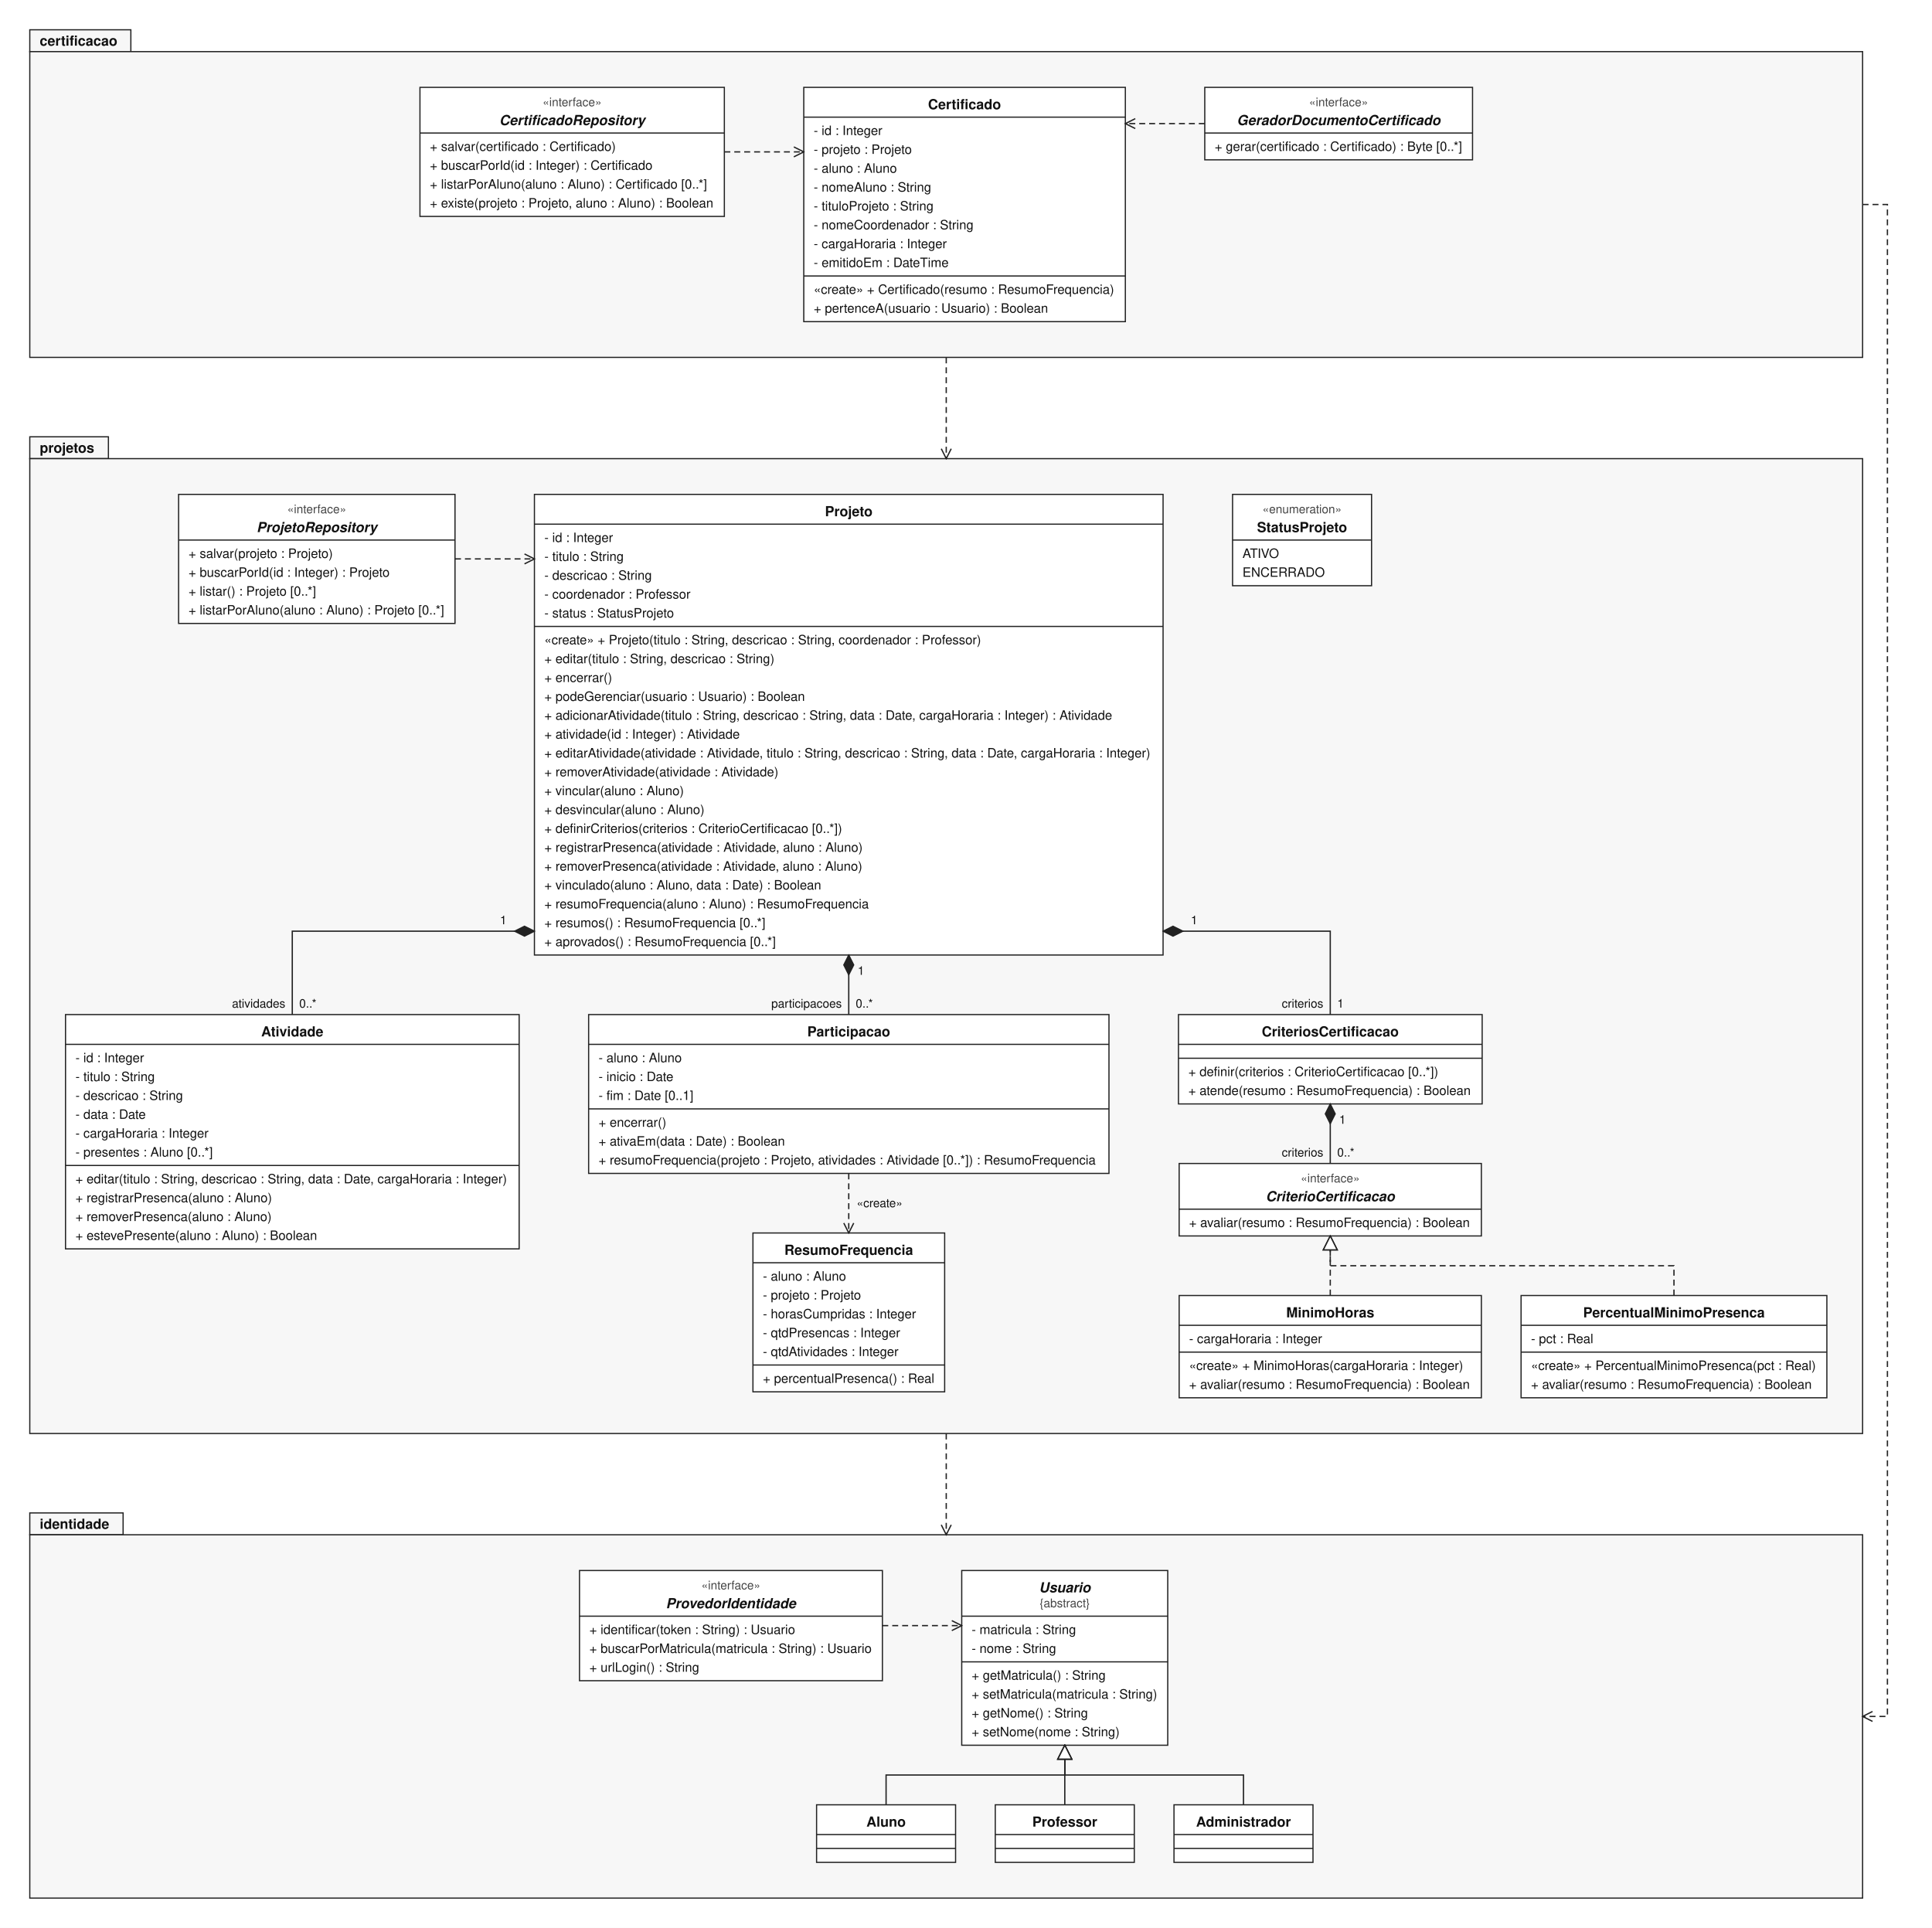
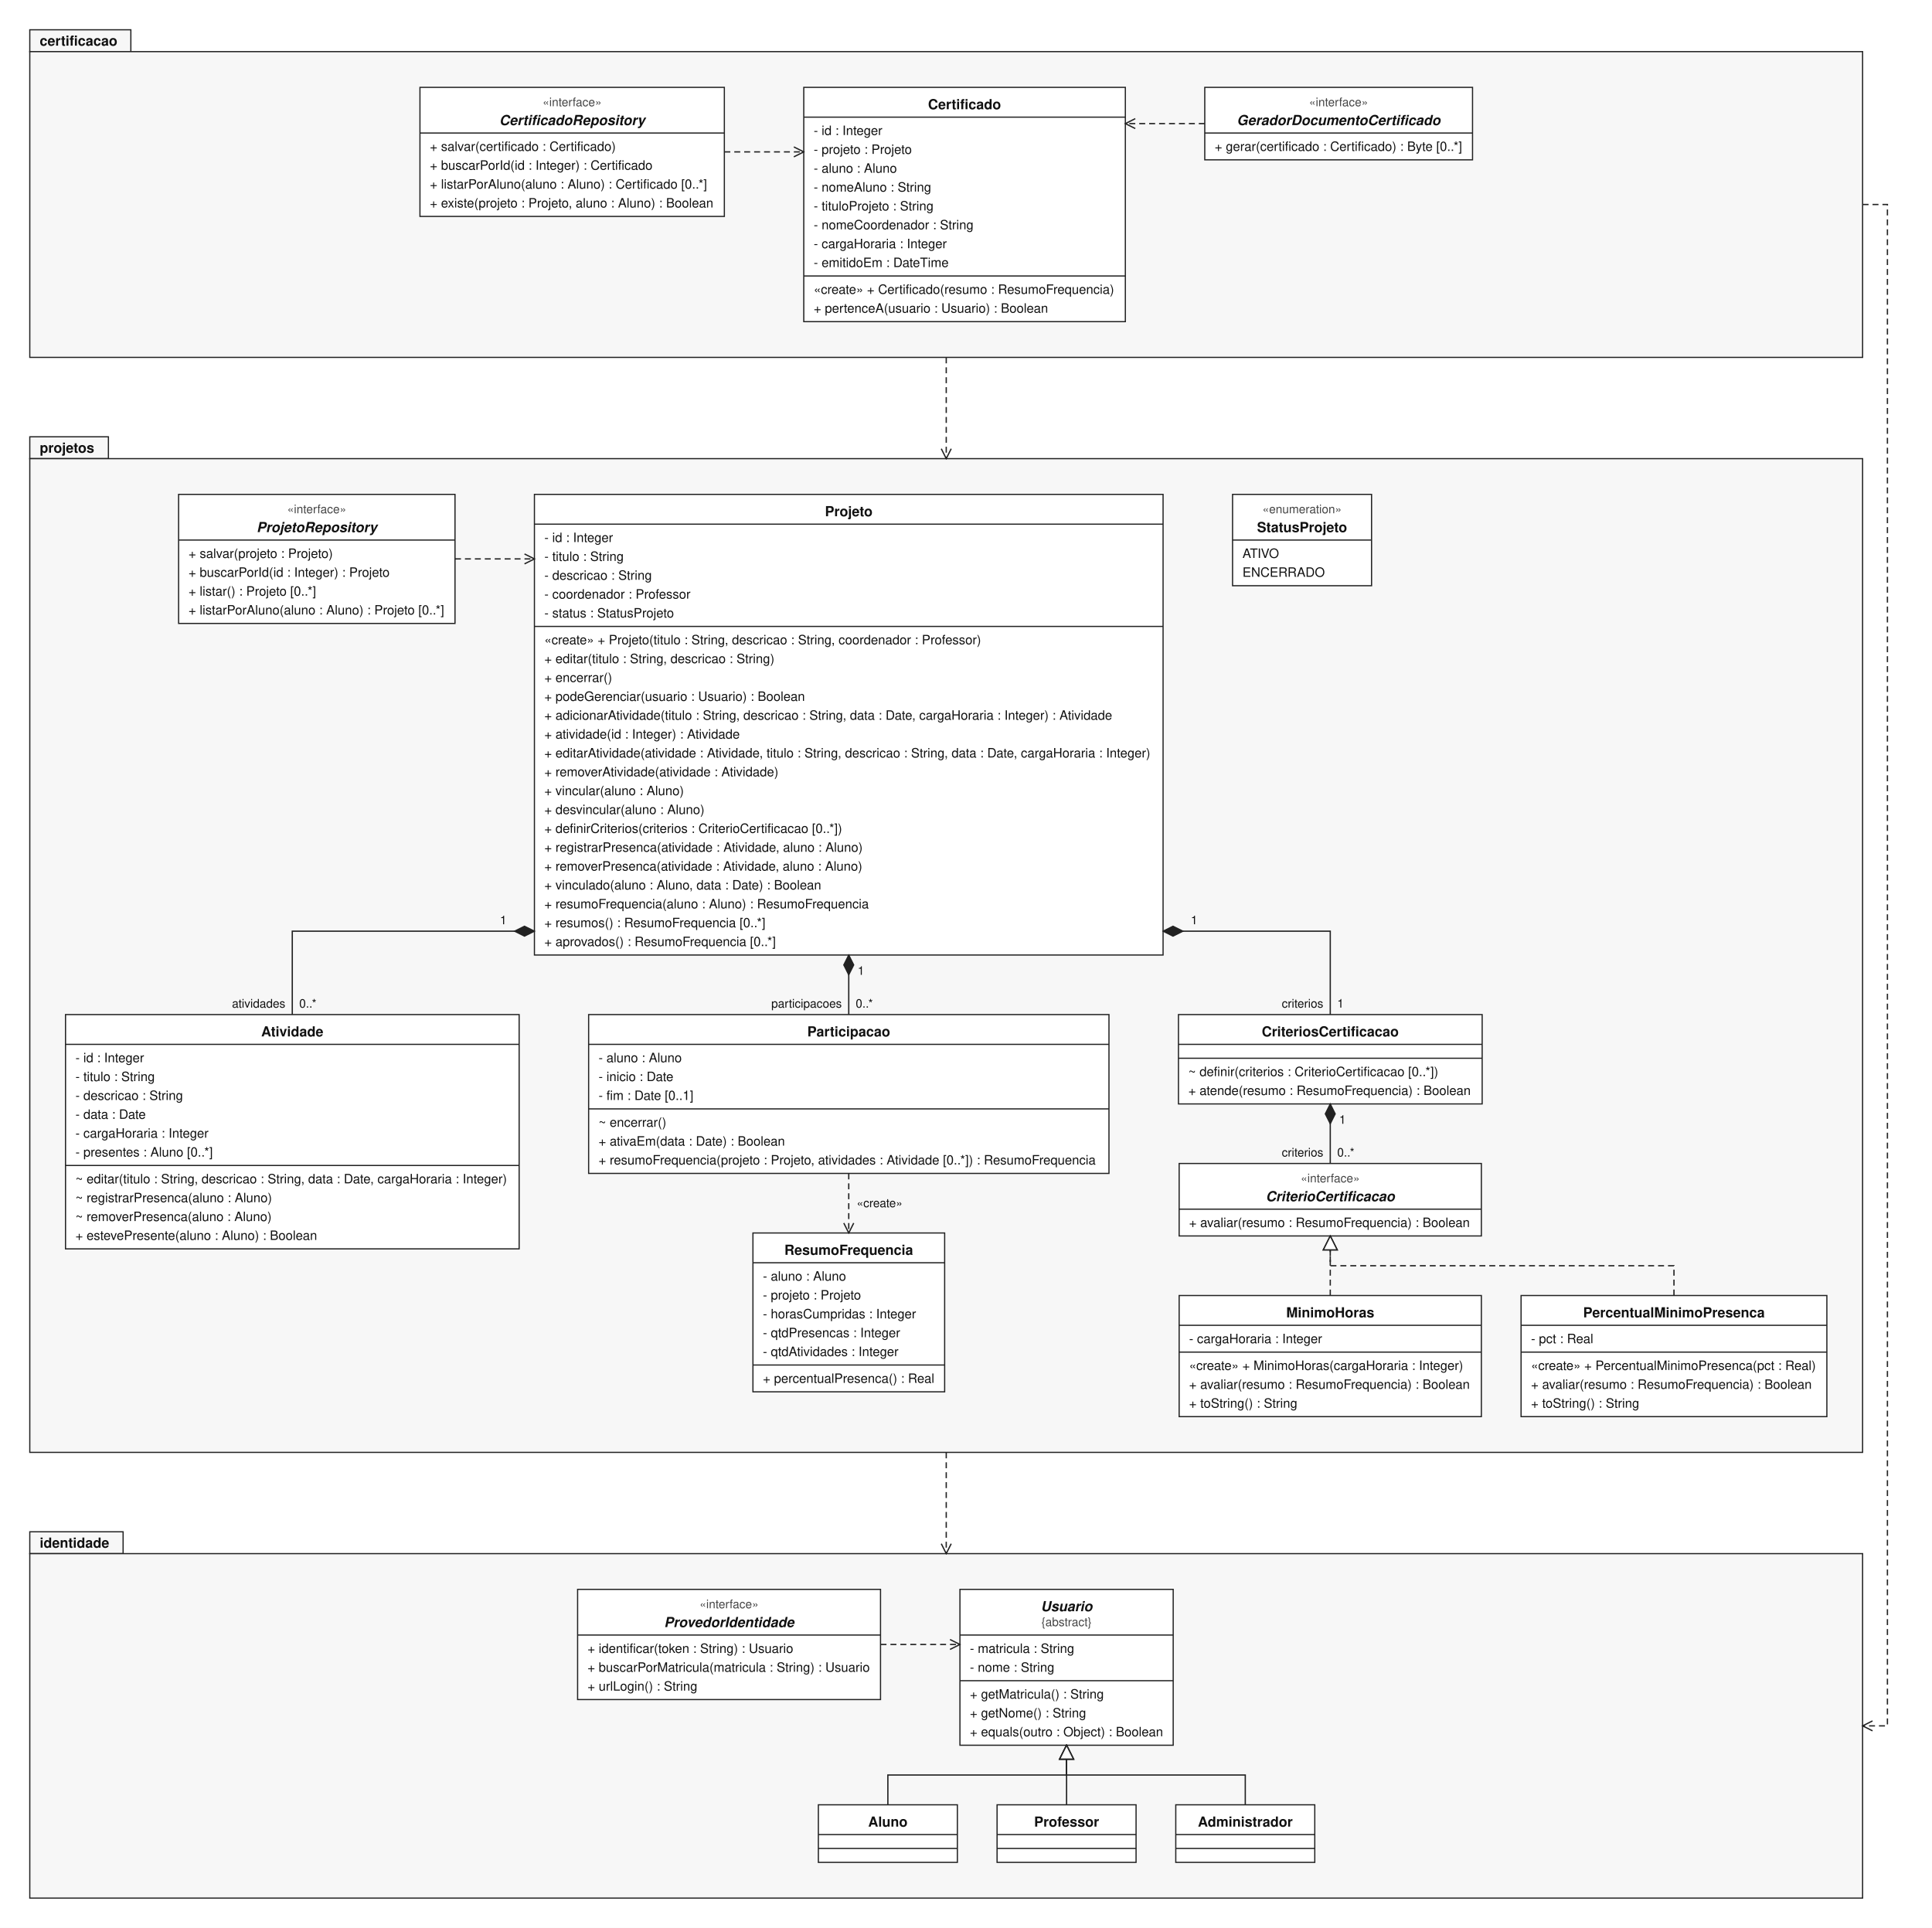
<svg xmlns="http://www.w3.org/2000/svg" width="1946" height="1942" viewBox="0 0 1946 1942" font-family="Helvetica, Arial, 'Liberation Sans', sans-serif">
  <defs>
    <marker id="seta" viewBox="0 0 12 12" refX="11" refY="6" markerWidth="12" markerHeight="12" orient="auto-start-reverse" markerUnits="userSpaceOnUse">
      <path d="M1,1 L11,6 L1,11" fill="none" stroke="#222" stroke-width="1.3" />
    </marker>
    <marker id="seta_cheia" viewBox="0 0 12 12" refX="11" refY="6" markerWidth="12" markerHeight="12" orient="auto-start-reverse" markerUnits="userSpaceOnUse">
      <path d="M1,1 L11,6 L1,11 Z" fill="#222" stroke="#222" stroke-width="1" />
    </marker>
    <marker id="triangulo" viewBox="0 0 16 16" refX="15" refY="8" markerWidth="16" markerHeight="16" orient="auto-start-reverse" markerUnits="userSpaceOnUse">
      <path d="M1,1 L15,8 L1,15 Z" fill="#fff" stroke="#222" stroke-width="1.3" />
    </marker>
    <marker id="losango" viewBox="0 0 22 12" refX="21" refY="6" markerWidth="22" markerHeight="12" orient="auto-start-reverse" markerUnits="userSpaceOnUse">
      <path d="M1,6 L11,1 L21,6 L11,11 Z" fill="#222" stroke="#222" stroke-width="1.2" />
    </marker>
    <marker id="losango_vazio" viewBox="0 0 22 12" refX="21" refY="6" markerWidth="22" markerHeight="12" orient="auto-start-reverse" markerUnits="userSpaceOnUse">
      <path d="M1,6 L11,1 L21,6 L11,11 Z" fill="#fff" stroke="#222" stroke-width="1.2" />
    </marker>
  </defs>
  <rect width="1946" height="1942" fill="#fff" />
  <rect x="30.0" y="30.0" width="101.8" height="22.0" fill="#f7f7f7" stroke="#222" stroke-width="1.2" />
  <rect x="30.0" y="52.0" width="1846.1" height="308.0" fill="#f7f7f7" stroke="#222" stroke-width="1.2" />
  <text x="40.0" y="46.0" font-size="14" text-anchor="start" font-weight="bold" font-style="normal" fill="#111">certificacao</text>
  <rect x="30.0" y="440.0" width="79.2" height="22.0" fill="#f7f7f7" stroke="#222" stroke-width="1.2" />
-   <rect x="30.0" y="462.0" width="1846.1" height="982.0" fill="#f7f7f7" stroke="#222" stroke-width="1.2" />
+   <rect x="30.0" y="462.0" width="1846.1" height="1001.0" fill="#f7f7f7" stroke="#222" stroke-width="1.2" />
  <text x="40.0" y="456.0" font-size="14" text-anchor="start" font-weight="bold" font-style="normal" fill="#111">projetos</text>
-   <rect x="30.0" y="1524.0" width="94.0" height="22.0" fill="#f7f7f7" stroke="#222" stroke-width="1.2" />
-   <rect x="30.0" y="1546.0" width="1846.1" height="366.0" fill="#f7f7f7" stroke="#222" stroke-width="1.2" />
-   <text x="40.0" y="1540.0" font-size="14" text-anchor="start" font-weight="bold" font-style="normal" fill="#111">identidade</text>
+   <rect x="30.0" y="1543.0" width="94.0" height="22.0" fill="#f7f7f7" stroke="#222" stroke-width="1.2" />
+   <rect x="30.0" y="1565.0" width="1846.1" height="347.0" fill="#f7f7f7" stroke="#222" stroke-width="1.2" />
+   <text x="40.0" y="1559.0" font-size="14" text-anchor="start" font-weight="bold" font-style="normal" fill="#111">identidade</text>
  <polyline points="953.1,360.0 953.1,462.0" fill="none" stroke="#222" stroke-width="1.3" stroke-dasharray="6,4" marker-end="url(#seta)" />
-   <polyline points="953.1,1444.0 953.1,1546.0" fill="none" stroke="#222" stroke-width="1.3" stroke-dasharray="6,4" marker-end="url(#seta)" />
-   <polyline points="1876.1,206.0 1901.1,206.0 1901.1,1729.0 1876.1,1729.0" fill="none" stroke="#222" stroke-width="1.3" stroke-dasharray="6,4" marker-end="url(#seta)" />
+   <polyline points="953.1,1463.0 953.1,1565.0" fill="none" stroke="#222" stroke-width="1.3" stroke-dasharray="6,4" marker-end="url(#seta)" />
+   <polyline points="1876.1,206.0 1901.1,206.0 1901.1,1738.5 1876.1,1738.5" fill="none" stroke="#222" stroke-width="1.3" stroke-dasharray="6,4" marker-end="url(#seta)" />
  <rect x="423.0" y="88.0" width="306.6" height="130.0" fill="#fff" stroke="#222" stroke-width="1.2" />
  <text x="576.3" y="107.0" font-size="12" text-anchor="middle" font-weight="normal" font-style="normal" fill="#444">«interface»</text>
  <text x="576.3" y="126.0" font-size="14" text-anchor="middle" font-weight="bold" font-style="italic" fill="#111">CertificadoRepository</text>
  <line x1="423.0" y1="134.0" x2="729.6" y2="134.0" stroke="#222" stroke-width="1.2" />
  <text x="433.0" y="152.0" font-size="13" text-anchor="start" font-weight="normal" font-style="normal" fill="#111">+ salvar(certificado : Certificado)</text>
  <text x="433.0" y="171.0" font-size="13" text-anchor="start" font-weight="normal" font-style="normal" fill="#111">+ buscarPorId(id : Integer) : Certificado</text>
  <text x="433.0" y="190.0" font-size="13" text-anchor="start" font-weight="normal" font-style="normal" fill="#111">+ listarPorAluno(aluno : Aluno) : Certificado [0..*]</text>
  <text x="433.0" y="209.0" font-size="13" text-anchor="start" font-weight="normal" font-style="normal" fill="#111">+ existe(projeto : Projeto, aluno : Aluno) : Boolean</text>
  <rect x="809.6" y="88.0" width="323.9" height="236.0" fill="#fff" stroke="#222" stroke-width="1.2" />
  <text x="971.5" y="110.0" font-size="14" text-anchor="middle" font-weight="bold" font-style="normal" fill="#111">Certificado</text>
  <line x1="809.6" y1="118.0" x2="1133.5" y2="118.0" stroke="#222" stroke-width="1.2" />
  <text x="819.6" y="136.0" font-size="13" text-anchor="start" font-weight="normal" font-style="normal" fill="#111">- id : Integer</text>
  <text x="819.6" y="155.0" font-size="13" text-anchor="start" font-weight="normal" font-style="normal" fill="#111">- projeto : Projeto</text>
  <text x="819.6" y="174.0" font-size="13" text-anchor="start" font-weight="normal" font-style="normal" fill="#111">- aluno : Aluno</text>
  <text x="819.6" y="193.0" font-size="13" text-anchor="start" font-weight="normal" font-style="normal" fill="#111">- nomeAluno : String</text>
  <text x="819.6" y="212.0" font-size="13" text-anchor="start" font-weight="normal" font-style="normal" fill="#111">- tituloProjeto : String</text>
  <text x="819.6" y="231.0" font-size="13" text-anchor="start" font-weight="normal" font-style="normal" fill="#111">- nomeCoordenador : String</text>
  <text x="819.6" y="250.0" font-size="13" text-anchor="start" font-weight="normal" font-style="normal" fill="#111">- cargaHoraria : Integer</text>
  <text x="819.6" y="269.0" font-size="13" text-anchor="start" font-weight="normal" font-style="normal" fill="#111">- emitidoEm : DateTime</text>
  <line x1="809.6" y1="278.0" x2="1133.5" y2="278.0" stroke="#222" stroke-width="1.2" />
  <text x="819.6" y="296.0" font-size="13" text-anchor="start" font-weight="normal" font-style="normal" fill="#111">«create» + Certificado(resumo : ResumoFrequencia)</text>
  <text x="819.6" y="315.0" font-size="13" text-anchor="start" font-weight="normal" font-style="normal" fill="#111">+ pertenceA(usuario : Usuario) : Boolean</text>
  <rect x="1213.5" y="88.0" width="269.7" height="73.0" fill="#fff" stroke="#222" stroke-width="1.2" />
  <text x="1348.3" y="107.0" font-size="12" text-anchor="middle" font-weight="normal" font-style="normal" fill="#444">«interface»</text>
  <text x="1348.3" y="126.0" font-size="14" text-anchor="middle" font-weight="bold" font-style="italic" fill="#111">GeradorDocumentoCertificado</text>
  <line x1="1213.5" y1="134.0" x2="1483.2" y2="134.0" stroke="#222" stroke-width="1.2" />
  <text x="1223.5" y="152.0" font-size="13" text-anchor="start" font-weight="normal" font-style="normal" fill="#111">+ gerar(certificado : Certificado) : Byte [0..*]</text>
  <rect x="179.9" y="498.0" width="278.4" height="130.0" fill="#fff" stroke="#222" stroke-width="1.2" />
  <text x="319.1" y="517.0" font-size="12" text-anchor="middle" font-weight="normal" font-style="normal" fill="#444">«interface»</text>
  <text x="319.1" y="536.0" font-size="14" text-anchor="middle" font-weight="bold" font-style="italic" fill="#111">ProjetoRepository</text>
  <line x1="179.9" y1="544.0" x2="458.3" y2="544.0" stroke="#222" stroke-width="1.2" />
  <text x="189.9" y="562.0" font-size="13" text-anchor="start" font-weight="normal" font-style="normal" fill="#111">+ salvar(projeto : Projeto)</text>
  <text x="189.9" y="581.0" font-size="13" text-anchor="start" font-weight="normal" font-style="normal" fill="#111">+ buscarPorId(id : Integer) : Projeto</text>
  <text x="189.9" y="600.0" font-size="13" text-anchor="start" font-weight="normal" font-style="normal" fill="#111">+ listar() : Projeto [0..*]</text>
  <text x="189.9" y="619.0" font-size="13" text-anchor="start" font-weight="normal" font-style="normal" fill="#111">+ listarPorAluno(aluno : Aluno) : Projeto [0..*]</text>
  <rect x="538.3" y="498.0" width="633.2" height="464.0" fill="#fff" stroke="#222" stroke-width="1.2" />
  <text x="854.9" y="520.0" font-size="14" text-anchor="middle" font-weight="bold" font-style="normal" fill="#111">Projeto</text>
  <line x1="538.3" y1="528.0" x2="1171.5" y2="528.0" stroke="#222" stroke-width="1.2" />
  <text x="548.3" y="546.0" font-size="13" text-anchor="start" font-weight="normal" font-style="normal" fill="#111">- id : Integer</text>
  <text x="548.3" y="565.0" font-size="13" text-anchor="start" font-weight="normal" font-style="normal" fill="#111">- titulo : String</text>
  <text x="548.3" y="584.0" font-size="13" text-anchor="start" font-weight="normal" font-style="normal" fill="#111">- descricao : String</text>
  <text x="548.3" y="603.0" font-size="13" text-anchor="start" font-weight="normal" font-style="normal" fill="#111">- coordenador : Professor</text>
  <text x="548.3" y="622.0" font-size="13" text-anchor="start" font-weight="normal" font-style="normal" fill="#111">- status : StatusProjeto</text>
  <line x1="538.3" y1="631.0" x2="1171.5" y2="631.0" stroke="#222" stroke-width="1.2" />
  <text x="548.3" y="649.0" font-size="13" text-anchor="start" font-weight="normal" font-style="normal" fill="#111">«create» + Projeto(titulo : String, descricao : String, coordenador : Professor)</text>
  <text x="548.3" y="668.0" font-size="13" text-anchor="start" font-weight="normal" font-style="normal" fill="#111">+ editar(titulo : String, descricao : String)</text>
  <text x="548.3" y="687.0" font-size="13" text-anchor="start" font-weight="normal" font-style="normal" fill="#111">+ encerrar()</text>
  <text x="548.3" y="706.0" font-size="13" text-anchor="start" font-weight="normal" font-style="normal" fill="#111">+ podeGerenciar(usuario : Usuario) : Boolean</text>
  <text x="548.3" y="725.0" font-size="13" text-anchor="start" font-weight="normal" font-style="normal" fill="#111">+ adicionarAtividade(titulo : String, descricao : String, data : Date, cargaHoraria : Integer) : Atividade</text>
  <text x="548.3" y="744.0" font-size="13" text-anchor="start" font-weight="normal" font-style="normal" fill="#111">+ atividade(id : Integer) : Atividade</text>
  <text x="548.3" y="763.0" font-size="13" text-anchor="start" font-weight="normal" font-style="normal" fill="#111">+ editarAtividade(atividade : Atividade, titulo : String, descricao : String, data : Date, cargaHoraria : Integer)</text>
  <text x="548.3" y="782.0" font-size="13" text-anchor="start" font-weight="normal" font-style="normal" fill="#111">+ removerAtividade(atividade : Atividade)</text>
  <text x="548.3" y="801.0" font-size="13" text-anchor="start" font-weight="normal" font-style="normal" fill="#111">+ vincular(aluno : Aluno)</text>
  <text x="548.3" y="820.0" font-size="13" text-anchor="start" font-weight="normal" font-style="normal" fill="#111">+ desvincular(aluno : Aluno)</text>
  <text x="548.3" y="839.0" font-size="13" text-anchor="start" font-weight="normal" font-style="normal" fill="#111">+ definirCriterios(criterios : CriterioCertificacao [0..*])</text>
  <text x="548.3" y="858.0" font-size="13" text-anchor="start" font-weight="normal" font-style="normal" fill="#111">+ registrarPresenca(atividade : Atividade, aluno : Aluno)</text>
  <text x="548.3" y="877.0" font-size="13" text-anchor="start" font-weight="normal" font-style="normal" fill="#111">+ removerPresenca(atividade : Atividade, aluno : Aluno)</text>
  <text x="548.3" y="896.0" font-size="13" text-anchor="start" font-weight="normal" font-style="normal" fill="#111">+ vinculado(aluno : Aluno, data : Date) : Boolean</text>
  <text x="548.3" y="915.0" font-size="13" text-anchor="start" font-weight="normal" font-style="normal" fill="#111">+ resumoFrequencia(aluno : Aluno) : ResumoFrequencia</text>
  <text x="548.3" y="934.0" font-size="13" text-anchor="start" font-weight="normal" font-style="normal" fill="#111">+ resumos() : ResumoFrequencia [0..*]</text>
  <text x="548.3" y="953.0" font-size="13" text-anchor="start" font-weight="normal" font-style="normal" fill="#111">+ aprovados() : ResumoFrequencia [0..*]</text>
  <rect x="1241.5" y="498.0" width="140.0" height="92.0" fill="#fff" stroke="#222" stroke-width="1.2" />
  <text x="1311.5" y="517.0" font-size="12" text-anchor="middle" font-weight="normal" font-style="normal" fill="#444">«enumeration»</text>
  <text x="1311.5" y="536.0" font-size="14" text-anchor="middle" font-weight="bold" font-style="normal" fill="#111">StatusProjeto</text>
  <line x1="1241.5" y1="544.0" x2="1381.5" y2="544.0" stroke="#222" stroke-width="1.2" />
  <text x="1251.5" y="562.0" font-size="13" text-anchor="start" font-weight="normal" font-style="normal" fill="#111">ATIVO</text>
  <text x="1251.5" y="581.0" font-size="13" text-anchor="start" font-weight="normal" font-style="normal" fill="#111">ENCERRADO</text>
  <rect x="66.0" y="1022.0" width="456.9" height="236.0" fill="#fff" stroke="#222" stroke-width="1.2" />
  <text x="294.4" y="1044.0" font-size="14" text-anchor="middle" font-weight="bold" font-style="normal" fill="#111">Atividade</text>
  <line x1="66.0" y1="1052.0" x2="522.9" y2="1052.0" stroke="#222" stroke-width="1.2" />
  <text x="76.0" y="1070.0" font-size="13" text-anchor="start" font-weight="normal" font-style="normal" fill="#111">- id : Integer</text>
  <text x="76.0" y="1089.0" font-size="13" text-anchor="start" font-weight="normal" font-style="normal" fill="#111">- titulo : String</text>
  <text x="76.0" y="1108.0" font-size="13" text-anchor="start" font-weight="normal" font-style="normal" fill="#111">- descricao : String</text>
  <text x="76.0" y="1127.0" font-size="13" text-anchor="start" font-weight="normal" font-style="normal" fill="#111">- data : Date</text>
  <text x="76.0" y="1146.0" font-size="13" text-anchor="start" font-weight="normal" font-style="normal" fill="#111">- cargaHoraria : Integer</text>
  <text x="76.0" y="1165.0" font-size="13" text-anchor="start" font-weight="normal" font-style="normal" fill="#111">- presentes : Aluno [0..*]</text>
  <line x1="66.0" y1="1174.0" x2="522.9" y2="1174.0" stroke="#222" stroke-width="1.2" />
-   <text x="76.0" y="1192.0" font-size="13" text-anchor="start" font-weight="normal" font-style="normal" fill="#111">+ editar(titulo : String, descricao : String, data : Date, cargaHoraria : Integer)</text>
-   <text x="76.0" y="1211.0" font-size="13" text-anchor="start" font-weight="normal" font-style="normal" fill="#111">+ registrarPresenca(aluno : Aluno)</text>
-   <text x="76.0" y="1230.0" font-size="13" text-anchor="start" font-weight="normal" font-style="normal" fill="#111">+ removerPresenca(aluno : Aluno)</text>
+   <text x="76.0" y="1192.0" font-size="13" text-anchor="start" font-weight="normal" font-style="normal" fill="#111">~ editar(titulo : String, descricao : String, data : Date, cargaHoraria : Integer)</text>
+   <text x="76.0" y="1211.0" font-size="13" text-anchor="start" font-weight="normal" font-style="normal" fill="#111">~ registrarPresenca(aluno : Aluno)</text>
+   <text x="76.0" y="1230.0" font-size="13" text-anchor="start" font-weight="normal" font-style="normal" fill="#111">~ removerPresenca(aluno : Aluno)</text>
  <text x="76.0" y="1249.0" font-size="13" text-anchor="start" font-weight="normal" font-style="normal" fill="#111">+ estevePresente(aluno : Aluno) : Boolean</text>
  <rect x="592.9" y="1022.0" width="524.1" height="160.0" fill="#fff" stroke="#222" stroke-width="1.2" />
  <text x="854.9" y="1044.0" font-size="14" text-anchor="middle" font-weight="bold" font-style="normal" fill="#111">Participacao</text>
  <line x1="592.9" y1="1052.0" x2="1117.0" y2="1052.0" stroke="#222" stroke-width="1.2" />
  <text x="602.9" y="1070.0" font-size="13" text-anchor="start" font-weight="normal" font-style="normal" fill="#111">- aluno : Aluno</text>
  <text x="602.9" y="1089.0" font-size="13" text-anchor="start" font-weight="normal" font-style="normal" fill="#111">- inicio : Date</text>
  <text x="602.9" y="1108.0" font-size="13" text-anchor="start" font-weight="normal" font-style="normal" fill="#111">- fim : Date [0..1]</text>
  <line x1="592.9" y1="1117.0" x2="1117.0" y2="1117.0" stroke="#222" stroke-width="1.2" />
-   <text x="602.9" y="1135.0" font-size="13" text-anchor="start" font-weight="normal" font-style="normal" fill="#111">+ encerrar()</text>
+   <text x="602.9" y="1135.0" font-size="13" text-anchor="start" font-weight="normal" font-style="normal" fill="#111">~ encerrar()</text>
  <text x="602.9" y="1154.0" font-size="13" text-anchor="start" font-weight="normal" font-style="normal" fill="#111">+ ativaEm(data : Date) : Boolean</text>
  <text x="602.9" y="1173.0" font-size="13" text-anchor="start" font-weight="normal" font-style="normal" fill="#111">+ resumoFrequencia(projeto : Projeto, atividades : Atividade [0..*]) : ResumoFrequencia</text>
  <rect x="1187.0" y="1022.0" width="305.9" height="90.0" fill="#fff" stroke="#222" stroke-width="1.2" />
  <text x="1339.9" y="1044.0" font-size="14" text-anchor="middle" font-weight="bold" font-style="normal" fill="#111">CriteriosCertificacao</text>
  <line x1="1187.0" y1="1052.0" x2="1492.9" y2="1052.0" stroke="#222" stroke-width="1.2" />
  <line x1="1187.0" y1="1066.0" x2="1492.9" y2="1066.0" stroke="#222" stroke-width="1.2" />
-   <text x="1197.0" y="1084.0" font-size="13" text-anchor="start" font-weight="normal" font-style="normal" fill="#111">+ definir(criterios : CriterioCertificacao [0..*])</text>
+   <text x="1197.0" y="1084.0" font-size="13" text-anchor="start" font-weight="normal" font-style="normal" fill="#111">~ definir(criterios : CriterioCertificacao [0..*])</text>
  <text x="1197.0" y="1103.0" font-size="13" text-anchor="start" font-weight="normal" font-style="normal" fill="#111">+ atende(resumo : ResumoFrequencia) : Boolean</text>
  <rect x="758.4" y="1242.0" width="193.1" height="160.0" fill="#fff" stroke="#222" stroke-width="1.2" />
  <text x="854.9" y="1264.0" font-size="14" text-anchor="middle" font-weight="bold" font-style="normal" fill="#111">ResumoFrequencia</text>
  <line x1="758.4" y1="1272.0" x2="951.5" y2="1272.0" stroke="#222" stroke-width="1.2" />
  <text x="768.4" y="1290.0" font-size="13" text-anchor="start" font-weight="normal" font-style="normal" fill="#111">- aluno : Aluno</text>
  <text x="768.4" y="1309.0" font-size="13" text-anchor="start" font-weight="normal" font-style="normal" fill="#111">- projeto : Projeto</text>
  <text x="768.4" y="1328.0" font-size="13" text-anchor="start" font-weight="normal" font-style="normal" fill="#111">- horasCumpridas : Integer</text>
  <text x="768.4" y="1347.0" font-size="13" text-anchor="start" font-weight="normal" font-style="normal" fill="#111">- qtdPresencas : Integer</text>
  <text x="768.4" y="1366.0" font-size="13" text-anchor="start" font-weight="normal" font-style="normal" fill="#111">- qtdAtividades : Integer</text>
  <line x1="758.4" y1="1375.0" x2="951.5" y2="1375.0" stroke="#222" stroke-width="1.2" />
  <text x="768.4" y="1393.0" font-size="13" text-anchor="start" font-weight="normal" font-style="normal" fill="#111">+ percentualPresenca() : Real</text>
  <rect x="1187.7" y="1172.0" width="304.4" height="73.0" fill="#fff" stroke="#222" stroke-width="1.2" />
  <text x="1339.9" y="1191.0" font-size="12" text-anchor="middle" font-weight="normal" font-style="normal" fill="#444">«interface»</text>
  <text x="1339.9" y="1210.0" font-size="14" text-anchor="middle" font-weight="bold" font-style="italic" fill="#111">CriterioCertificacao</text>
  <line x1="1187.7" y1="1218.0" x2="1492.1" y2="1218.0" stroke="#222" stroke-width="1.2" />
  <text x="1197.7" y="1236.0" font-size="13" text-anchor="start" font-weight="normal" font-style="normal" fill="#111">+ avaliar(resumo : ResumoFrequencia) : Boolean</text>
-   <rect x="1187.7" y="1305.0" width="304.4" height="103.0" fill="#fff" stroke="#222" stroke-width="1.2" />
+   <rect x="1187.7" y="1305.0" width="304.4" height="122.0" fill="#fff" stroke="#222" stroke-width="1.2" />
  <text x="1339.9" y="1327.0" font-size="14" text-anchor="middle" font-weight="bold" font-style="normal" fill="#111">MinimoHoras</text>
  <line x1="1187.7" y1="1335.0" x2="1492.1" y2="1335.0" stroke="#222" stroke-width="1.2" />
  <text x="1197.7" y="1353.0" font-size="13" text-anchor="start" font-weight="normal" font-style="normal" fill="#111">- cargaHoraria : Integer</text>
  <line x1="1187.7" y1="1362.0" x2="1492.1" y2="1362.0" stroke="#222" stroke-width="1.2" />
  <text x="1197.7" y="1380.0" font-size="13" text-anchor="start" font-weight="normal" font-style="normal" fill="#111">«create» + MinimoHoras(cargaHoraria : Integer)</text>
  <text x="1197.7" y="1399.0" font-size="13" text-anchor="start" font-weight="normal" font-style="normal" fill="#111">+ avaliar(resumo : ResumoFrequencia) : Boolean</text>
-   <rect x="1532.1" y="1305.0" width="308.0" height="103.0" fill="#fff" stroke="#222" stroke-width="1.2" />
+   <text x="1197.7" y="1418.0" font-size="13" text-anchor="start" font-weight="normal" font-style="normal" fill="#111">+ toString() : String</text>
+   <rect x="1532.1" y="1305.0" width="308.0" height="122.0" fill="#fff" stroke="#222" stroke-width="1.2" />
  <text x="1686.1" y="1327.0" font-size="14" text-anchor="middle" font-weight="bold" font-style="normal" fill="#111">PercentualMinimoPresenca</text>
  <line x1="1532.1" y1="1335.0" x2="1840.1" y2="1335.0" stroke="#222" stroke-width="1.2" />
  <text x="1542.1" y="1353.0" font-size="13" text-anchor="start" font-weight="normal" font-style="normal" fill="#111">- pct : Real</text>
  <line x1="1532.1" y1="1362.0" x2="1840.1" y2="1362.0" stroke="#222" stroke-width="1.2" />
  <text x="1542.1" y="1380.0" font-size="13" text-anchor="start" font-weight="normal" font-style="normal" fill="#111">«create» + PercentualMinimoPresenca(pct : Real)</text>
  <text x="1542.1" y="1399.0" font-size="13" text-anchor="start" font-weight="normal" font-style="normal" fill="#111">+ avaliar(resumo : ResumoFrequencia) : Boolean</text>
-   <rect x="583.7" y="1582.0" width="305.1" height="111.0" fill="#fff" stroke="#222" stroke-width="1.2" />
-   <text x="736.2" y="1601.0" font-size="12" text-anchor="middle" font-weight="normal" font-style="normal" fill="#444">«interface»</text>
-   <text x="736.2" y="1620.0" font-size="14" text-anchor="middle" font-weight="bold" font-style="italic" fill="#111">ProvedorIdentidade</text>
-   <line x1="583.7" y1="1628.0" x2="888.7" y2="1628.0" stroke="#222" stroke-width="1.2" />
-   <text x="593.7" y="1646.0" font-size="13" text-anchor="start" font-weight="normal" font-style="normal" fill="#111">+ identificar(token : String) : Usuario</text>
-   <text x="593.7" y="1665.0" font-size="13" text-anchor="start" font-weight="normal" font-style="normal" fill="#111">+ buscarPorMatricula(matricula : String) : Usuario</text>
-   <text x="593.7" y="1684.0" font-size="13" text-anchor="start" font-weight="normal" font-style="normal" fill="#111">+ urlLogin() : String</text>
-   <rect x="968.7" y="1582.0" width="207.5" height="176.0" fill="#fff" stroke="#222" stroke-width="1.2" />
-   <text x="1072.5" y="1604.0" font-size="14" text-anchor="middle" font-weight="bold" font-style="italic" fill="#111">Usuario</text>
-   <text x="1072.5" y="1619.0" font-size="12" text-anchor="middle" font-weight="normal" font-style="normal" fill="#444">{abstract}</text>
-   <line x1="968.7" y1="1628.0" x2="1176.2" y2="1628.0" stroke="#222" stroke-width="1.2" />
-   <text x="978.7" y="1646.0" font-size="13" text-anchor="start" font-weight="normal" font-style="normal" fill="#111">- matricula : String</text>
-   <text x="978.7" y="1665.0" font-size="13" text-anchor="start" font-weight="normal" font-style="normal" fill="#111">- nome : String</text>
-   <line x1="968.7" y1="1674.0" x2="1176.2" y2="1674.0" stroke="#222" stroke-width="1.2" />
-   <text x="978.7" y="1692.0" font-size="13" text-anchor="start" font-weight="normal" font-style="normal" fill="#111">+ getMatricula() : String</text>
-   <text x="978.7" y="1711.0" font-size="13" text-anchor="start" font-weight="normal" font-style="normal" fill="#111">+ setMatricula(matricula : String)</text>
-   <text x="978.7" y="1730.0" font-size="13" text-anchor="start" font-weight="normal" font-style="normal" fill="#111">+ getNome() : String</text>
-   <text x="978.7" y="1749.0" font-size="13" text-anchor="start" font-weight="normal" font-style="normal" fill="#111">+ setNome(nome : String)</text>
-   <rect x="822.5" y="1818.0" width="140.0" height="58.0" fill="#fff" stroke="#222" stroke-width="1.2" />
-   <text x="892.5" y="1840.0" font-size="14" text-anchor="middle" font-weight="bold" font-style="normal" fill="#111">Aluno</text>
-   <line x1="822.5" y1="1848.0" x2="962.5" y2="1848.0" stroke="#222" stroke-width="1.2" />
-   <line x1="822.5" y1="1862.0" x2="962.5" y2="1862.0" stroke="#222" stroke-width="1.2" />
-   <rect x="1002.5" y="1818.0" width="140.0" height="58.0" fill="#fff" stroke="#222" stroke-width="1.2" />
-   <text x="1072.5" y="1840.0" font-size="14" text-anchor="middle" font-weight="bold" font-style="normal" fill="#111">Professor</text>
-   <line x1="1002.5" y1="1848.0" x2="1142.5" y2="1848.0" stroke="#222" stroke-width="1.2" />
-   <line x1="1002.5" y1="1862.0" x2="1142.5" y2="1862.0" stroke="#222" stroke-width="1.2" />
-   <rect x="1182.5" y="1818.0" width="140.0" height="58.0" fill="#fff" stroke="#222" stroke-width="1.2" />
-   <text x="1252.5" y="1840.0" font-size="14" text-anchor="middle" font-weight="bold" font-style="normal" fill="#111">Administrador</text>
-   <line x1="1182.5" y1="1848.0" x2="1322.5" y2="1848.0" stroke="#222" stroke-width="1.2" />
-   <line x1="1182.5" y1="1862.0" x2="1322.5" y2="1862.0" stroke="#222" stroke-width="1.2" />
+   <text x="1542.1" y="1418.0" font-size="13" text-anchor="start" font-weight="normal" font-style="normal" fill="#111">+ toString() : String</text>
+   <rect x="581.8" y="1601.0" width="305.1" height="111.0" fill="#fff" stroke="#222" stroke-width="1.2" />
+   <text x="734.4" y="1620.0" font-size="12" text-anchor="middle" font-weight="normal" font-style="normal" fill="#444">«interface»</text>
+   <text x="734.4" y="1639.0" font-size="14" text-anchor="middle" font-weight="bold" font-style="italic" fill="#111">ProvedorIdentidade</text>
+   <line x1="581.8" y1="1647.0" x2="886.9" y2="1647.0" stroke="#222" stroke-width="1.2" />
+   <text x="591.8" y="1665.0" font-size="13" text-anchor="start" font-weight="normal" font-style="normal" fill="#111">+ identificar(token : String) : Usuario</text>
+   <text x="591.8" y="1684.0" font-size="13" text-anchor="start" font-weight="normal" font-style="normal" fill="#111">+ buscarPorMatricula(matricula : String) : Usuario</text>
+   <text x="591.8" y="1703.0" font-size="13" text-anchor="start" font-weight="normal" font-style="normal" fill="#111">+ urlLogin() : String</text>
+   <rect x="966.9" y="1601.0" width="214.8" height="157.0" fill="#fff" stroke="#222" stroke-width="1.2" />
+   <text x="1074.3" y="1623.0" font-size="14" text-anchor="middle" font-weight="bold" font-style="italic" fill="#111">Usuario</text>
+   <text x="1074.3" y="1638.0" font-size="12" text-anchor="middle" font-weight="normal" font-style="normal" fill="#444">{abstract}</text>
+   <line x1="966.9" y1="1647.0" x2="1181.7" y2="1647.0" stroke="#222" stroke-width="1.2" />
+   <text x="976.9" y="1665.0" font-size="13" text-anchor="start" font-weight="normal" font-style="normal" fill="#111">- matricula : String</text>
+   <text x="976.9" y="1684.0" font-size="13" text-anchor="start" font-weight="normal" font-style="normal" fill="#111">- nome : String</text>
+   <line x1="966.9" y1="1693.0" x2="1181.7" y2="1693.0" stroke="#222" stroke-width="1.2" />
+   <text x="976.9" y="1711.0" font-size="13" text-anchor="start" font-weight="normal" font-style="normal" fill="#111">+ getMatricula() : String</text>
+   <text x="976.9" y="1730.0" font-size="13" text-anchor="start" font-weight="normal" font-style="normal" fill="#111">+ getNome() : String</text>
+   <text x="976.9" y="1749.0" font-size="13" text-anchor="start" font-weight="normal" font-style="normal" fill="#111">+ equals(outro : Object) : Boolean</text>
+   <rect x="824.3" y="1818.0" width="140.0" height="58.0" fill="#fff" stroke="#222" stroke-width="1.2" />
+   <text x="894.3" y="1840.0" font-size="14" text-anchor="middle" font-weight="bold" font-style="normal" fill="#111">Aluno</text>
+   <line x1="824.3" y1="1848.0" x2="964.3" y2="1848.0" stroke="#222" stroke-width="1.2" />
+   <line x1="824.3" y1="1862.0" x2="964.3" y2="1862.0" stroke="#222" stroke-width="1.2" />
+   <rect x="1004.3" y="1818.0" width="140.0" height="58.0" fill="#fff" stroke="#222" stroke-width="1.2" />
+   <text x="1074.3" y="1840.0" font-size="14" text-anchor="middle" font-weight="bold" font-style="normal" fill="#111">Professor</text>
+   <line x1="1004.3" y1="1848.0" x2="1144.3" y2="1848.0" stroke="#222" stroke-width="1.2" />
+   <line x1="1004.3" y1="1862.0" x2="1144.3" y2="1862.0" stroke="#222" stroke-width="1.2" />
+   <rect x="1184.3" y="1818.0" width="140.0" height="58.0" fill="#fff" stroke="#222" stroke-width="1.2" />
+   <text x="1254.3" y="1840.0" font-size="14" text-anchor="middle" font-weight="bold" font-style="normal" fill="#111">Administrador</text>
+   <line x1="1184.3" y1="1848.0" x2="1324.3" y2="1848.0" stroke="#222" stroke-width="1.2" />
+   <line x1="1184.3" y1="1862.0" x2="1324.3" y2="1862.0" stroke="#222" stroke-width="1.2" />
  <polyline points="729.6,153.0 809.6,153.0" fill="none" stroke="#222" stroke-width="1.3" stroke-dasharray="6,4" marker-end="url(#seta)" />
  <polyline points="1213.5,124.5 1133.5,124.5" fill="none" stroke="#222" stroke-width="1.3" stroke-dasharray="6,4" marker-end="url(#seta)" />
  <polyline points="458.3,563.0 538.3,563.0" fill="none" stroke="#222" stroke-width="1.3" stroke-dasharray="6,4" marker-end="url(#seta)" />
  <polyline points="538.3,938.0 294.4,938.0 294.4,1022.0" fill="none" stroke="#222" stroke-width="1.3" marker-start="url(#losango)" />
  <text x="287.4" y="1015.0" font-size="12" text-anchor="end" font-weight="normal" font-style="normal" fill="#111">atividades</text>
  <text x="301.4" y="1015.0" font-size="12" text-anchor="start" font-weight="normal" font-style="normal" fill="#111">0..*</text>
  <text x="510.3" y="931.0" font-size="12" text-anchor="end" font-weight="normal" font-style="normal" fill="#111">1</text>
  <polyline points="854.9,962.0 854.9,1022.0" fill="none" stroke="#222" stroke-width="1.3" marker-start="url(#losango)" />
  <text x="847.9" y="1015.0" font-size="12" text-anchor="end" font-weight="normal" font-style="normal" fill="#111">participacoes</text>
  <text x="861.9" y="1015.0" font-size="12" text-anchor="start" font-weight="normal" font-style="normal" fill="#111">0..*</text>
  <text x="863.9" y="982.0" font-size="12" text-anchor="start" font-weight="normal" font-style="normal" fill="#111">1</text>
  <polyline points="1171.5,938.0 1339.9,938.0 1339.9,1022.0" fill="none" stroke="#222" stroke-width="1.3" marker-start="url(#losango)" />
  <text x="1332.9" y="1015.0" font-size="12" text-anchor="end" font-weight="normal" font-style="normal" fill="#111">criterios</text>
  <text x="1346.9" y="1015.0" font-size="12" text-anchor="start" font-weight="normal" font-style="normal" fill="#111">1</text>
  <text x="1199.5" y="931.0" font-size="12" text-anchor="start" font-weight="normal" font-style="normal" fill="#111">1</text>
  <polyline points="854.9,1182.0 854.9,1242.0" fill="none" stroke="#222" stroke-width="1.3" stroke-dasharray="6,4" marker-end="url(#seta)" />
  <text x="862.9" y="1216.0" font-size="12" text-anchor="start" font-weight="normal" font-style="normal" fill="#111">«create»</text>
  <polyline points="1339.9,1112.0 1339.9,1172.0" fill="none" stroke="#222" stroke-width="1.3" marker-start="url(#losango)" />
  <text x="1332.9" y="1165.0" font-size="12" text-anchor="end" font-weight="normal" font-style="normal" fill="#111">criterios</text>
  <text x="1346.9" y="1165.0" font-size="12" text-anchor="start" font-weight="normal" font-style="normal" fill="#111">0..*</text>
  <text x="1348.9" y="1132.0" font-size="12" text-anchor="start" font-weight="normal" font-style="normal" fill="#111">1</text>
  <polyline points="1339.9,1305.0 1339.9,1275.0 1339.9,1275.0 1339.9,1245.0" fill="none" stroke="#222" stroke-width="1.3" stroke-dasharray="6,4" marker-end="url(#triangulo)" />
  <polyline points="1686.1,1305.0 1686.1,1275.0 1339.9,1275.0 1339.9,1245.0" fill="none" stroke="#222" stroke-width="1.3" stroke-dasharray="6,4" marker-end="url(#triangulo)" />
-   <polyline points="888.7,1637.5 968.7,1637.5" fill="none" stroke="#222" stroke-width="1.3" stroke-dasharray="6,4" marker-end="url(#seta)" />
-   <polyline points="892.5,1818.0 892.5,1788.0 1072.5,1788.0 1072.5,1758.0" fill="none" stroke="#222" stroke-width="1.3" marker-end="url(#triangulo)" />
-   <polyline points="1072.5,1818.0 1072.5,1788.0 1072.5,1788.0 1072.5,1758.0" fill="none" stroke="#222" stroke-width="1.3" marker-end="url(#triangulo)" />
-   <polyline points="1252.5,1818.0 1252.5,1788.0 1072.5,1788.0 1072.5,1758.0" fill="none" stroke="#222" stroke-width="1.3" marker-end="url(#triangulo)" />
+   <polyline points="886.9,1656.5 966.9,1656.5" fill="none" stroke="#222" stroke-width="1.3" stroke-dasharray="6,4" marker-end="url(#seta)" />
+   <polyline points="894.3,1818.0 894.3,1788.0 1074.3,1788.0 1074.3,1758.0" fill="none" stroke="#222" stroke-width="1.3" marker-end="url(#triangulo)" />
+   <polyline points="1074.3,1818.0 1074.3,1788.0 1074.3,1788.0 1074.3,1758.0" fill="none" stroke="#222" stroke-width="1.3" marker-end="url(#triangulo)" />
+   <polyline points="1254.3,1818.0 1254.3,1788.0 1074.3,1788.0 1074.3,1758.0" fill="none" stroke="#222" stroke-width="1.3" marker-end="url(#triangulo)" />
</svg>
